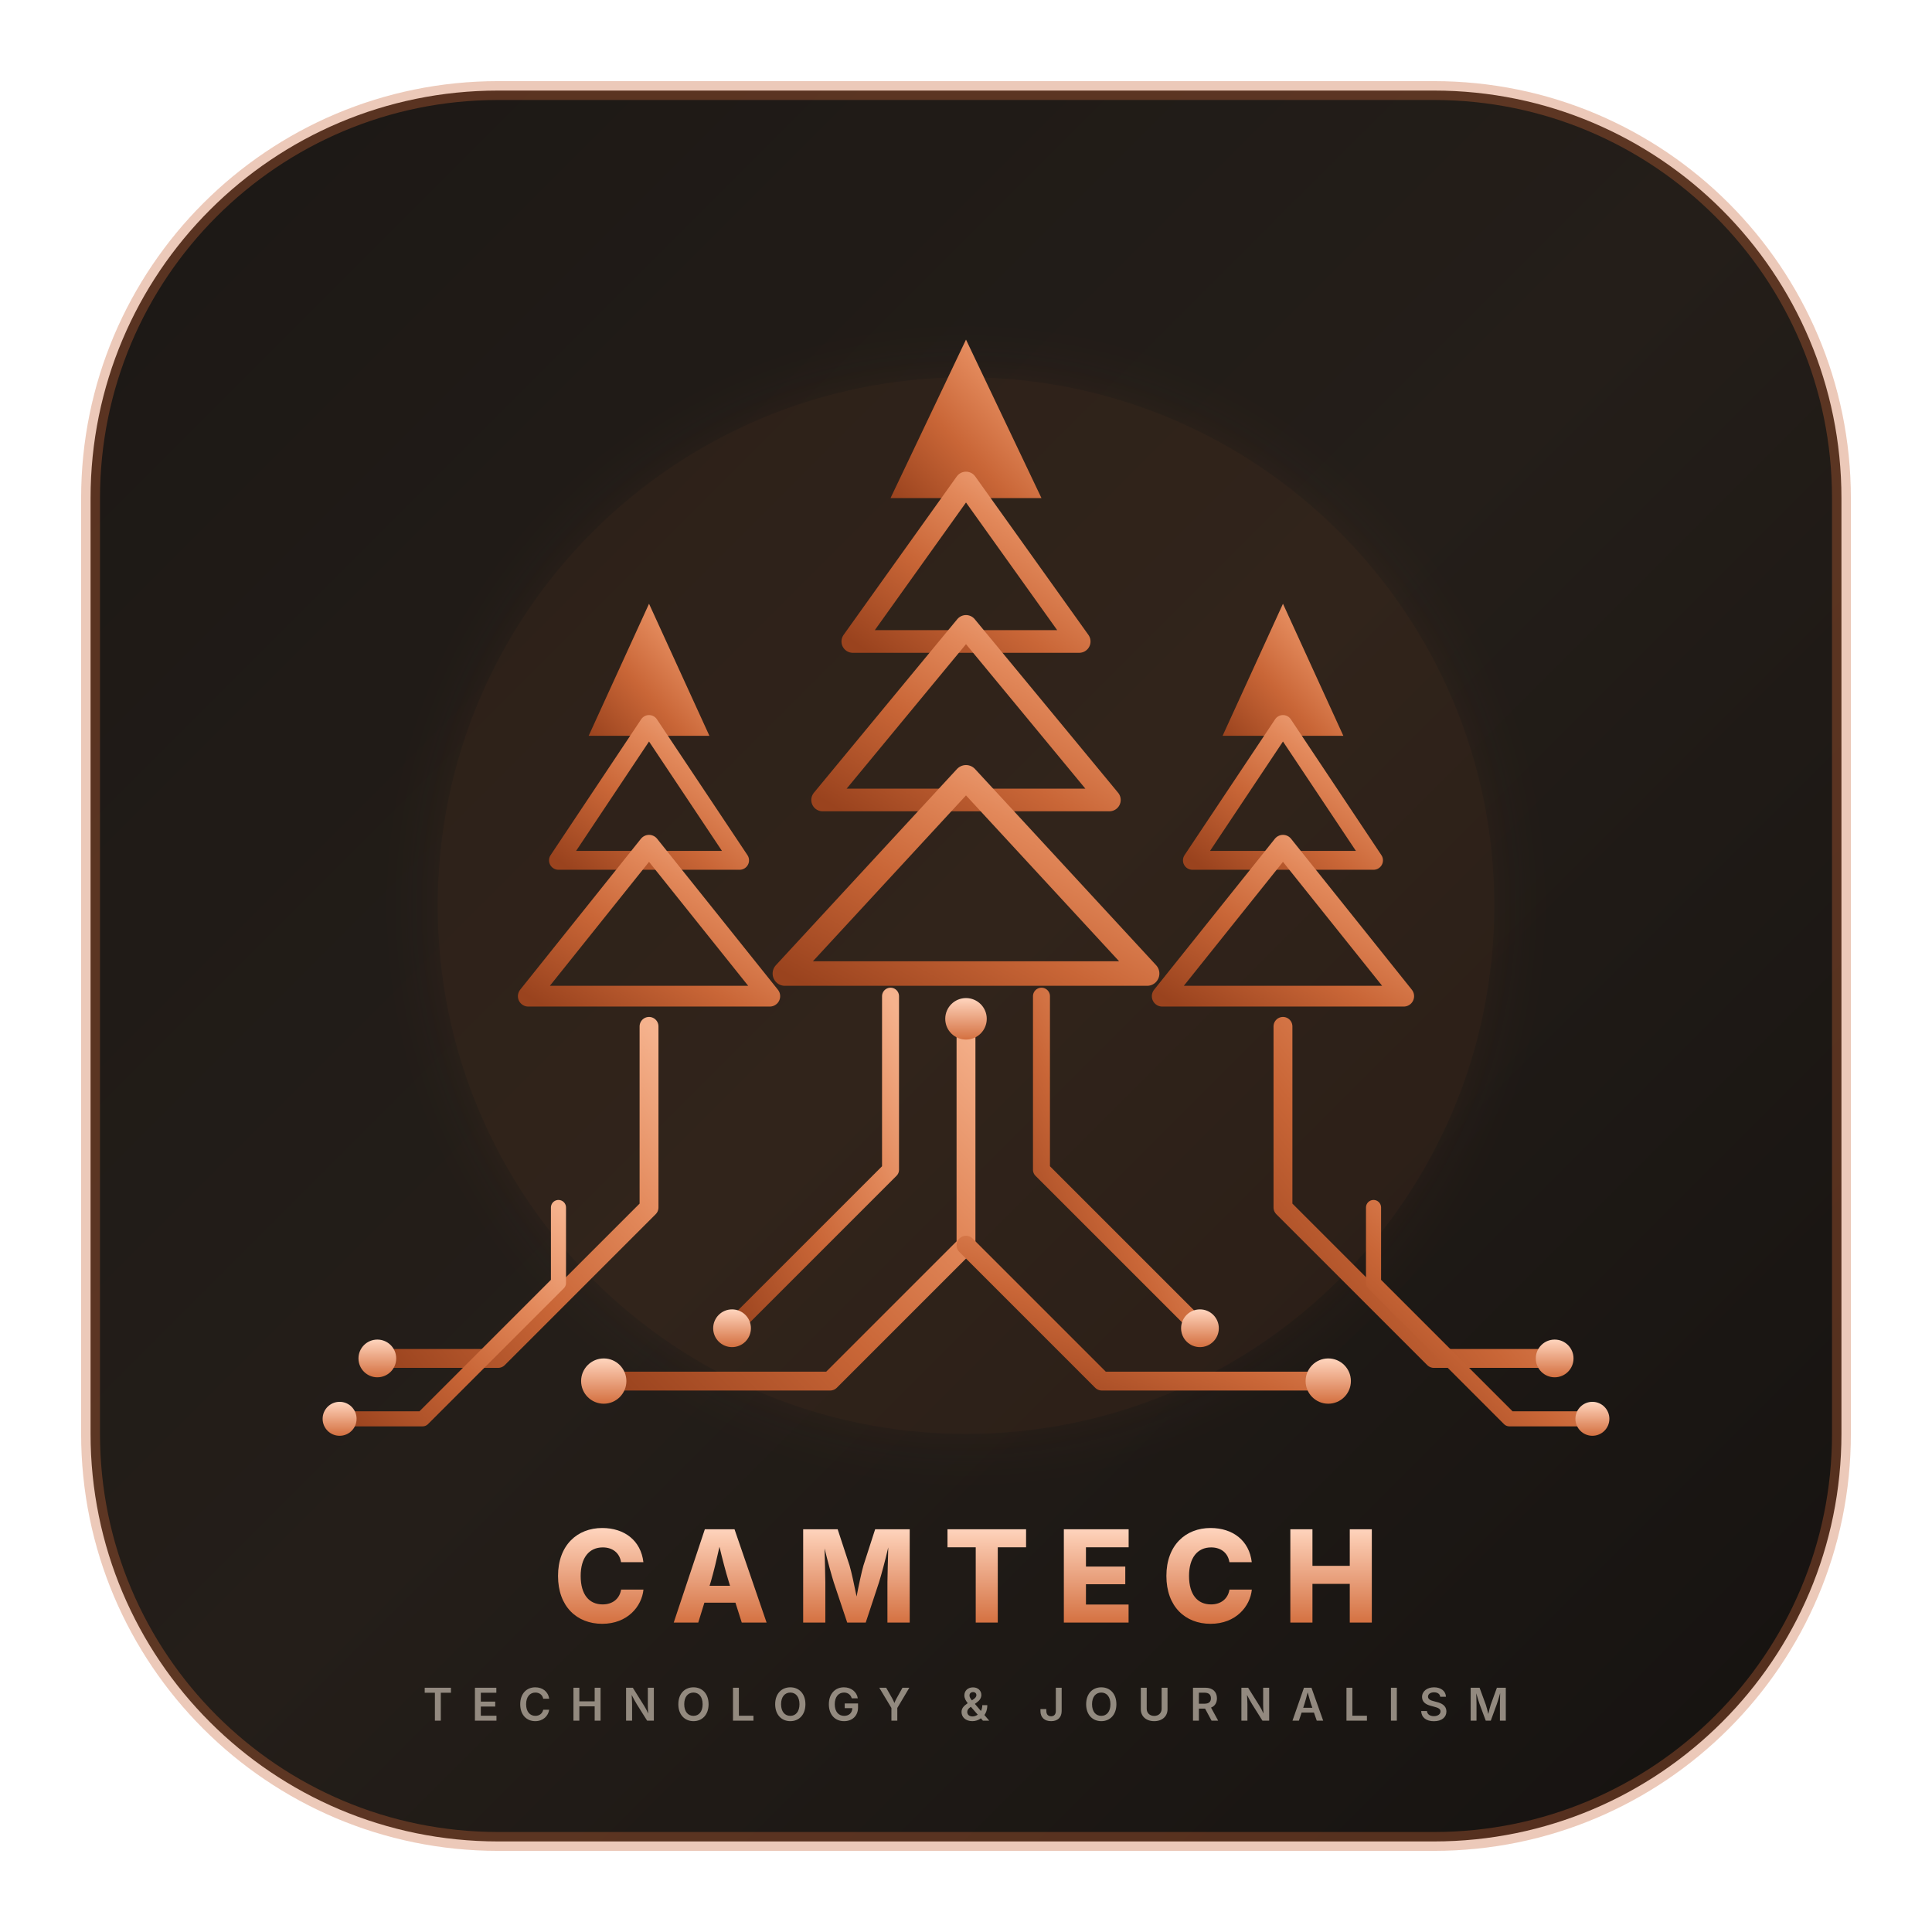
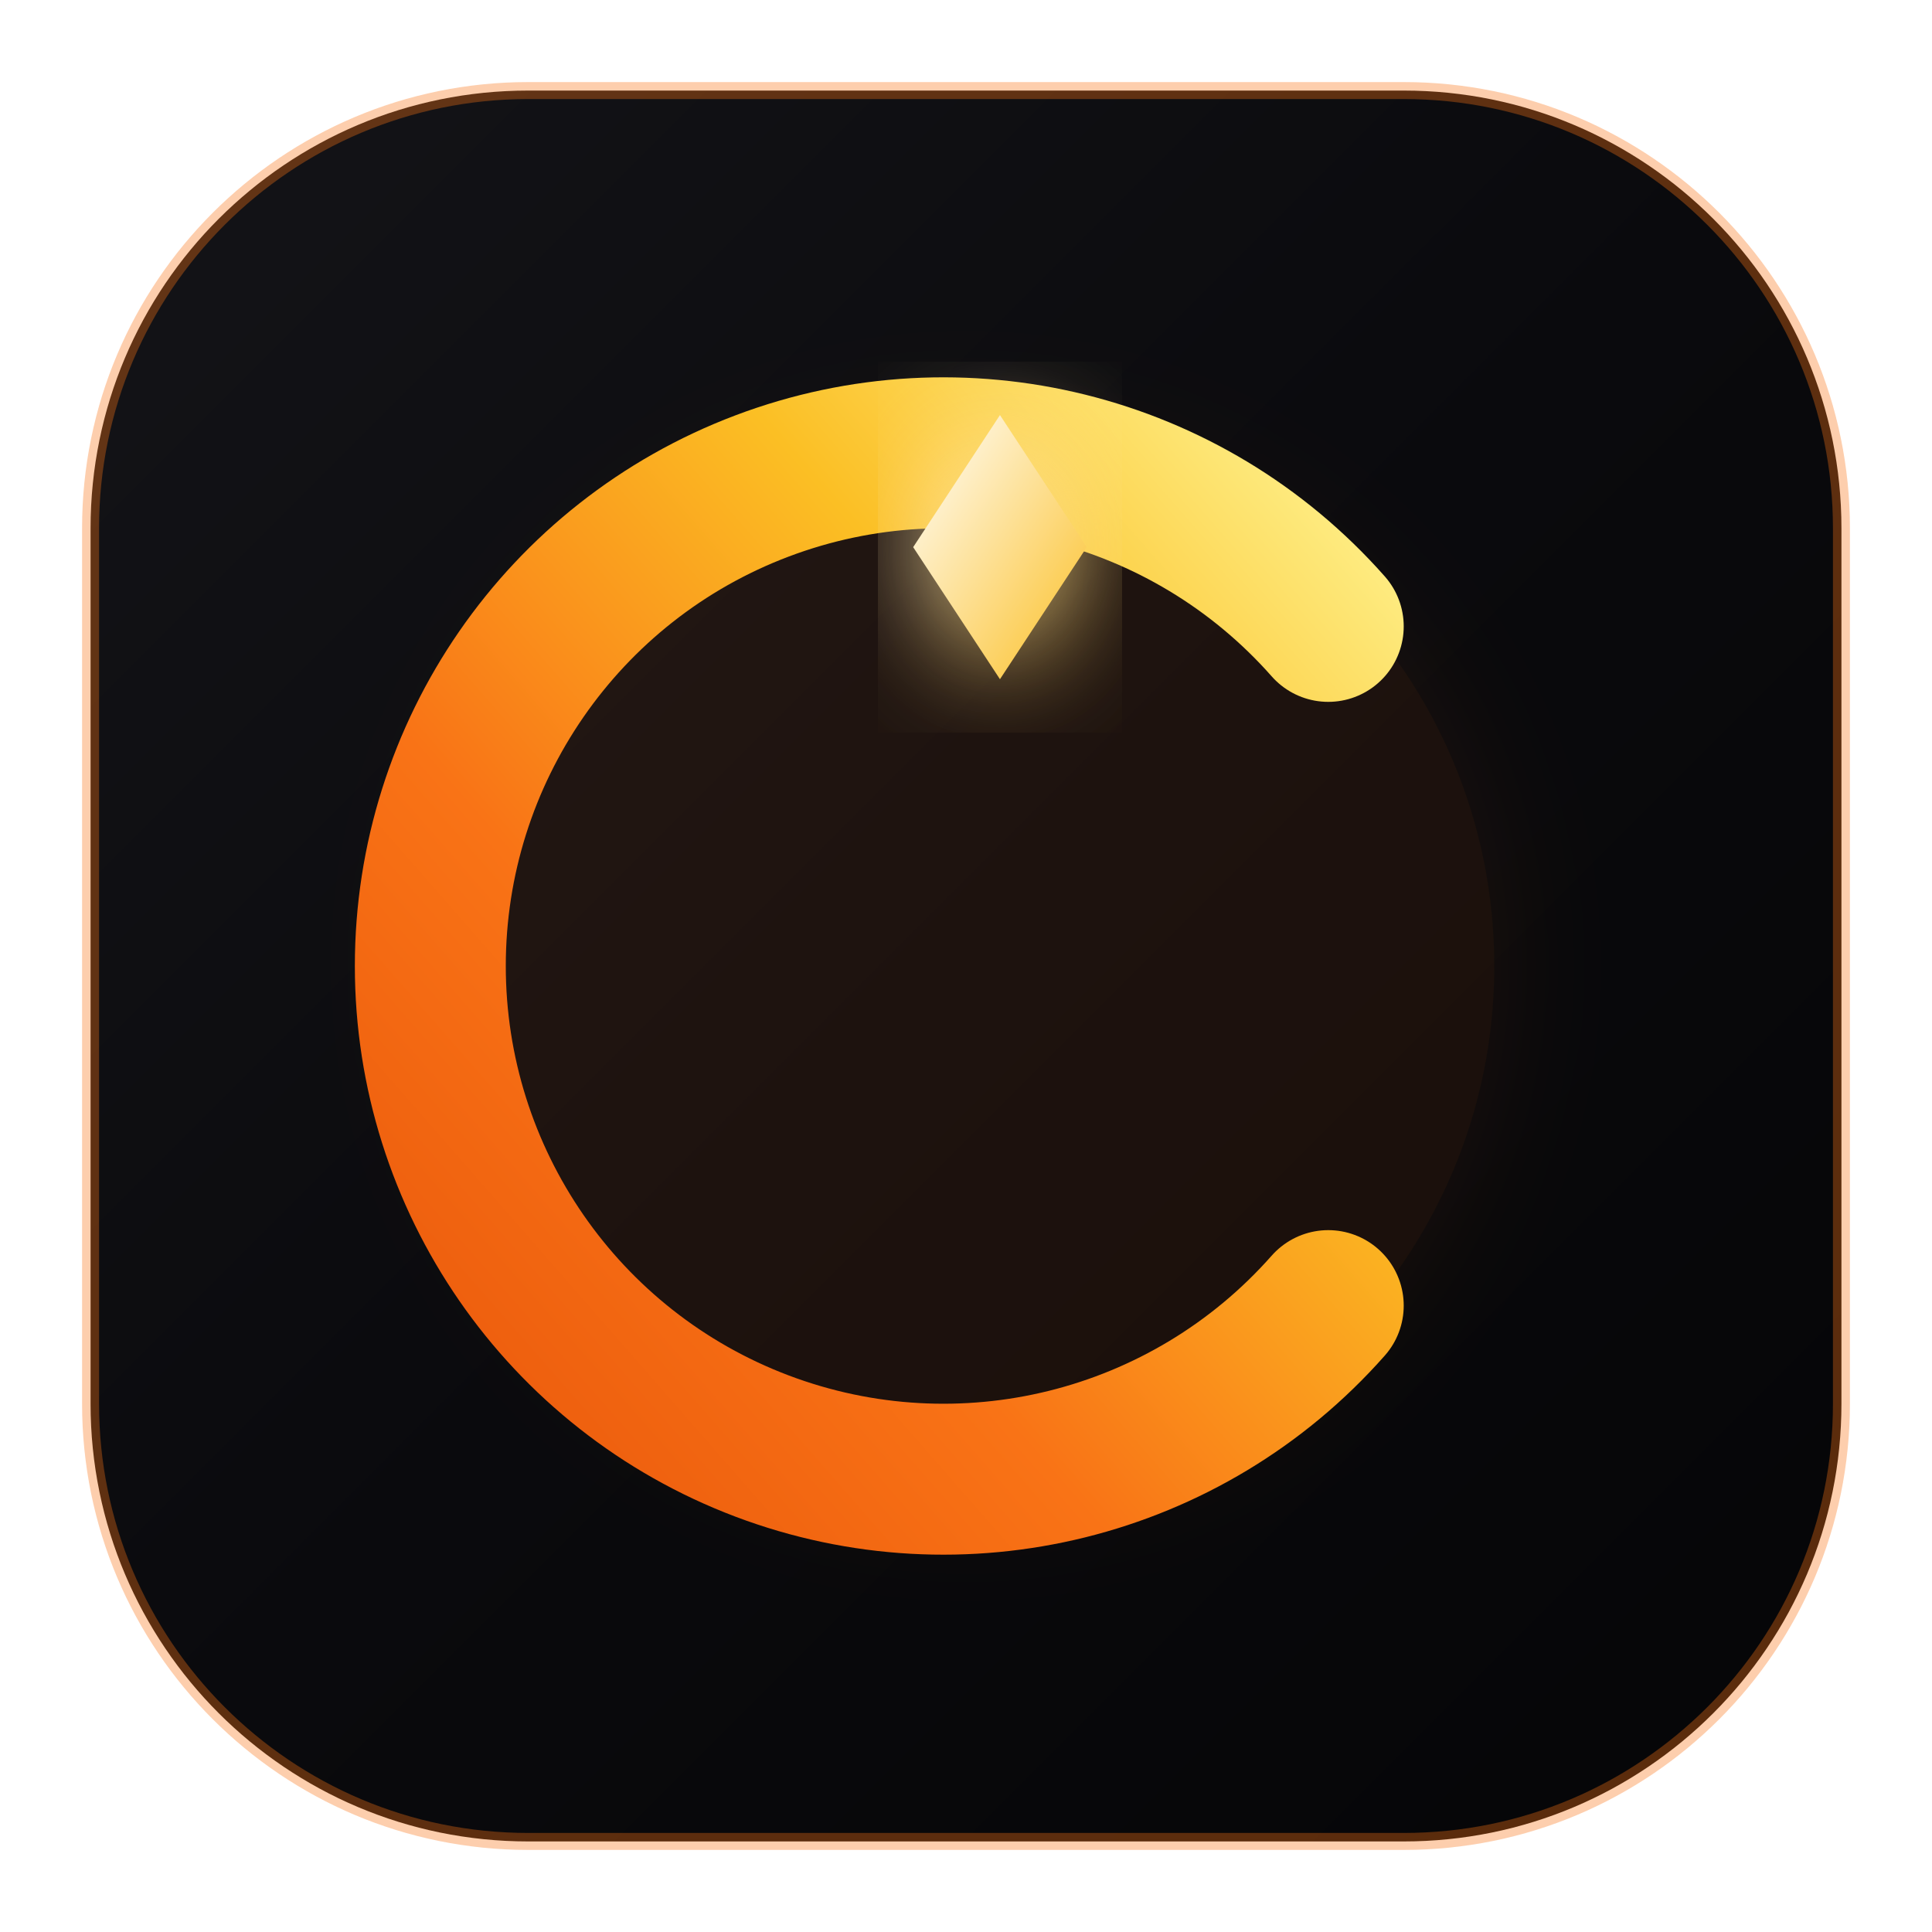
<svg xmlns="http://www.w3.org/2000/svg" viewBox="0 0 512 512" width="100%" height="100%">
  <defs>
-     <linearGradient id="bgGrad" x1="0%" y1="0%" x2="100%" y2="100%">
-       <stop offset="0%" stop-color="#1c1815" />
-       <stop offset="50%" stop-color="#241e19" />
-       <stop offset="100%" stop-color="#151210" />
+     <linearGradient id="bgDark" x1="0%" y1="0%" x2="100%" y2="100%">
+       <stop offset="0%" stop-color="#141418" />
+       <stop offset="50%" stop-color="#0a0a0d" />
+       <stop offset="100%" stop-color="#050507" />
    </linearGradient>
-     <linearGradient id="copperGrad" x1="0%" y1="100%" x2="100%" y2="0%">
-       <stop offset="0%" stop-color="#9a431e" />
-       <stop offset="40%" stop-color="#c96637" />
-       <stop offset="70%" stop-color="#e2885a" />
-       <stop offset="100%" stop-color="#f5b28d" />
+     <linearGradient id="amberGrad" x1="0%" y1="100%" x2="100%" y2="0%">
+       <stop offset="0%" stop-color="#ea580c" />
+       <stop offset="35%" stop-color="#f97316" />
+       <stop offset="70%" stop-color="#fbbf24" />
+       <stop offset="100%" stop-color="#fef08a" />
    </linearGradient>
-     <linearGradient id="goldHighlight" x1="0%" y1="0%" x2="0%" y2="100%">
-       <stop offset="0%" stop-color="#ffd5be" />
-       <stop offset="100%" stop-color="#d47040" />
+     <linearGradient id="coreLight" x1="0%" y1="0%" x2="100%" y2="100%">
+       <stop offset="0%" stop-color="#ffffff" />
+       <stop offset="100%" stop-color="#fbbf24" />
    </linearGradient>
-     <filter id="softGlow" x="-20%" y="-20%" width="140%" height="140%">
-       <feGaussianBlur stdDeviation="8" result="blur" />
+     <filter id="glow" x="-20%" y="-20%" width="140%" height="140%">
+       <feGaussianBlur stdDeviation="16" result="blur" />
      <feComposite in="SourceGraphic" in2="blur" operator="over" />
    </filter>
  </defs>
-   <rect x="24" y="24" width="464" height="464" rx="108" fill="url(#bgGrad)" stroke="#c96637" stroke-width="5" stroke-opacity="0.35" />
-   <circle cx="256" cy="240" r="140" fill="#c96637" opacity="0.08" filter="url(#softGlow)" />
-   <g id="temple-circuit" stroke="url(#copperGrad)" stroke-linecap="round" stroke-linejoin="round">
-     <polygon points="256,90 236,132 276,132" fill="url(#copperGrad)" stroke="none" />
-     <polygon points="256,128 226,170 286,170" fill="none" stroke-width="6" />
-     <polygon points="256,166 218,212 294,212" fill="none" stroke-width="6" />
-     <polygon points="256,206 208,258 304,258" fill="none" stroke-width="6.5" />
-     <polygon points="172,160 156,195 188,195" fill="url(#copperGrad)" stroke="none" />
-     <polygon points="172,192 148,228 196,228" fill="none" stroke-width="5" />
-     <polygon points="172,224 140,264 204,264" fill="none" stroke-width="5.5" />
-     <polygon points="340,160 324,195 356,195" fill="url(#copperGrad)" stroke="none" />
-     <polygon points="340,192 316,228 364,228" fill="none" stroke-width="5" />
-     <polygon points="340,224 308,264 372,264" fill="none" stroke-width="5.5" />
-     <path d="M 256,268 L 256,330 L 220,366 L 160,366" fill="none" stroke-width="5" />
-     <path d="M 256,330 L 292,366 L 352,366" fill="none" stroke-width="5" />
-     <path d="M 172,272 L 172,320 L 132,360 L 100,360" fill="none" stroke-width="5" />
-     <path d="M 148,320 L 148,340 L 112,376 L 90,376" fill="none" stroke-width="4" />
-     <path d="M 340,272 L 340,320 L 380,360 L 412,360" fill="none" stroke-width="5" />
-     <path d="M 364,320 L 364,340 L 400,376 L 422,376" fill="none" stroke-width="4" />
-     <path d="M 236,264 L 236,310 L 194,352" fill="none" stroke-width="4.5" />
-     <path d="M 276,264 L 276,310 L 318,352" fill="none" stroke-width="4.5" />
-   </g>
-   <g fill="url(#goldHighlight)">
-     <circle cx="256" cy="270" r="5.5" />
-     <circle cx="160" cy="366" r="6" />
-     <circle cx="352" cy="366" r="6" />
-     <circle cx="100" cy="360" r="5" />
-     <circle cx="90" cy="376" r="4.5" />
-     <circle cx="412" cy="360" r="5" />
-     <circle cx="422" cy="376" r="4.5" />
-     <circle cx="194" cy="352" r="5" />
-     <circle cx="318" cy="352" r="5" />
-   </g>
-   <text x="256" y="430" text-anchor="middle" font-family="system-ui, -apple-system, sans-serif" font-size="34" font-weight="800" letter-spacing="7" fill="url(#goldHighlight)">CAMTECH</text>
-   <text x="256" y="456" text-anchor="middle" font-family="system-ui, -apple-system, sans-serif" font-size="12" font-weight="600" letter-spacing="5" fill="#a79e92" opacity="0.85">TECHNOLOGY &amp; JOURNALISM</text>
+   <rect x="24" y="24" width="464" height="464" rx="116" fill="url(#bgDark)" stroke="#f97316" stroke-width="4.5" stroke-opacity="0.35" />
+   <circle cx="256" cy="256" r="140" fill="#f97316" opacity="0.08" filter="url(#glow)" />
+   <path d="M 352,166 A 136,136 0 1,0 352,346" fill="none" stroke="url(#amberGrad)" stroke-width="40" stroke-linecap="round" />
+   <path d="M 205,212 L 325,212" fill="none" stroke="url(#amberGrad)" stroke-width="38" stroke-linecap="round" />
+   <path d="M 265,212 L 265,346" fill="none" stroke="url(#amberGrad)" stroke-width="38" stroke-linecap="round" />
+   <polygon points="265,110 288,145 265,180 242,145" fill="url(#coreLight)" filter="url(#glow)" />
</svg>
